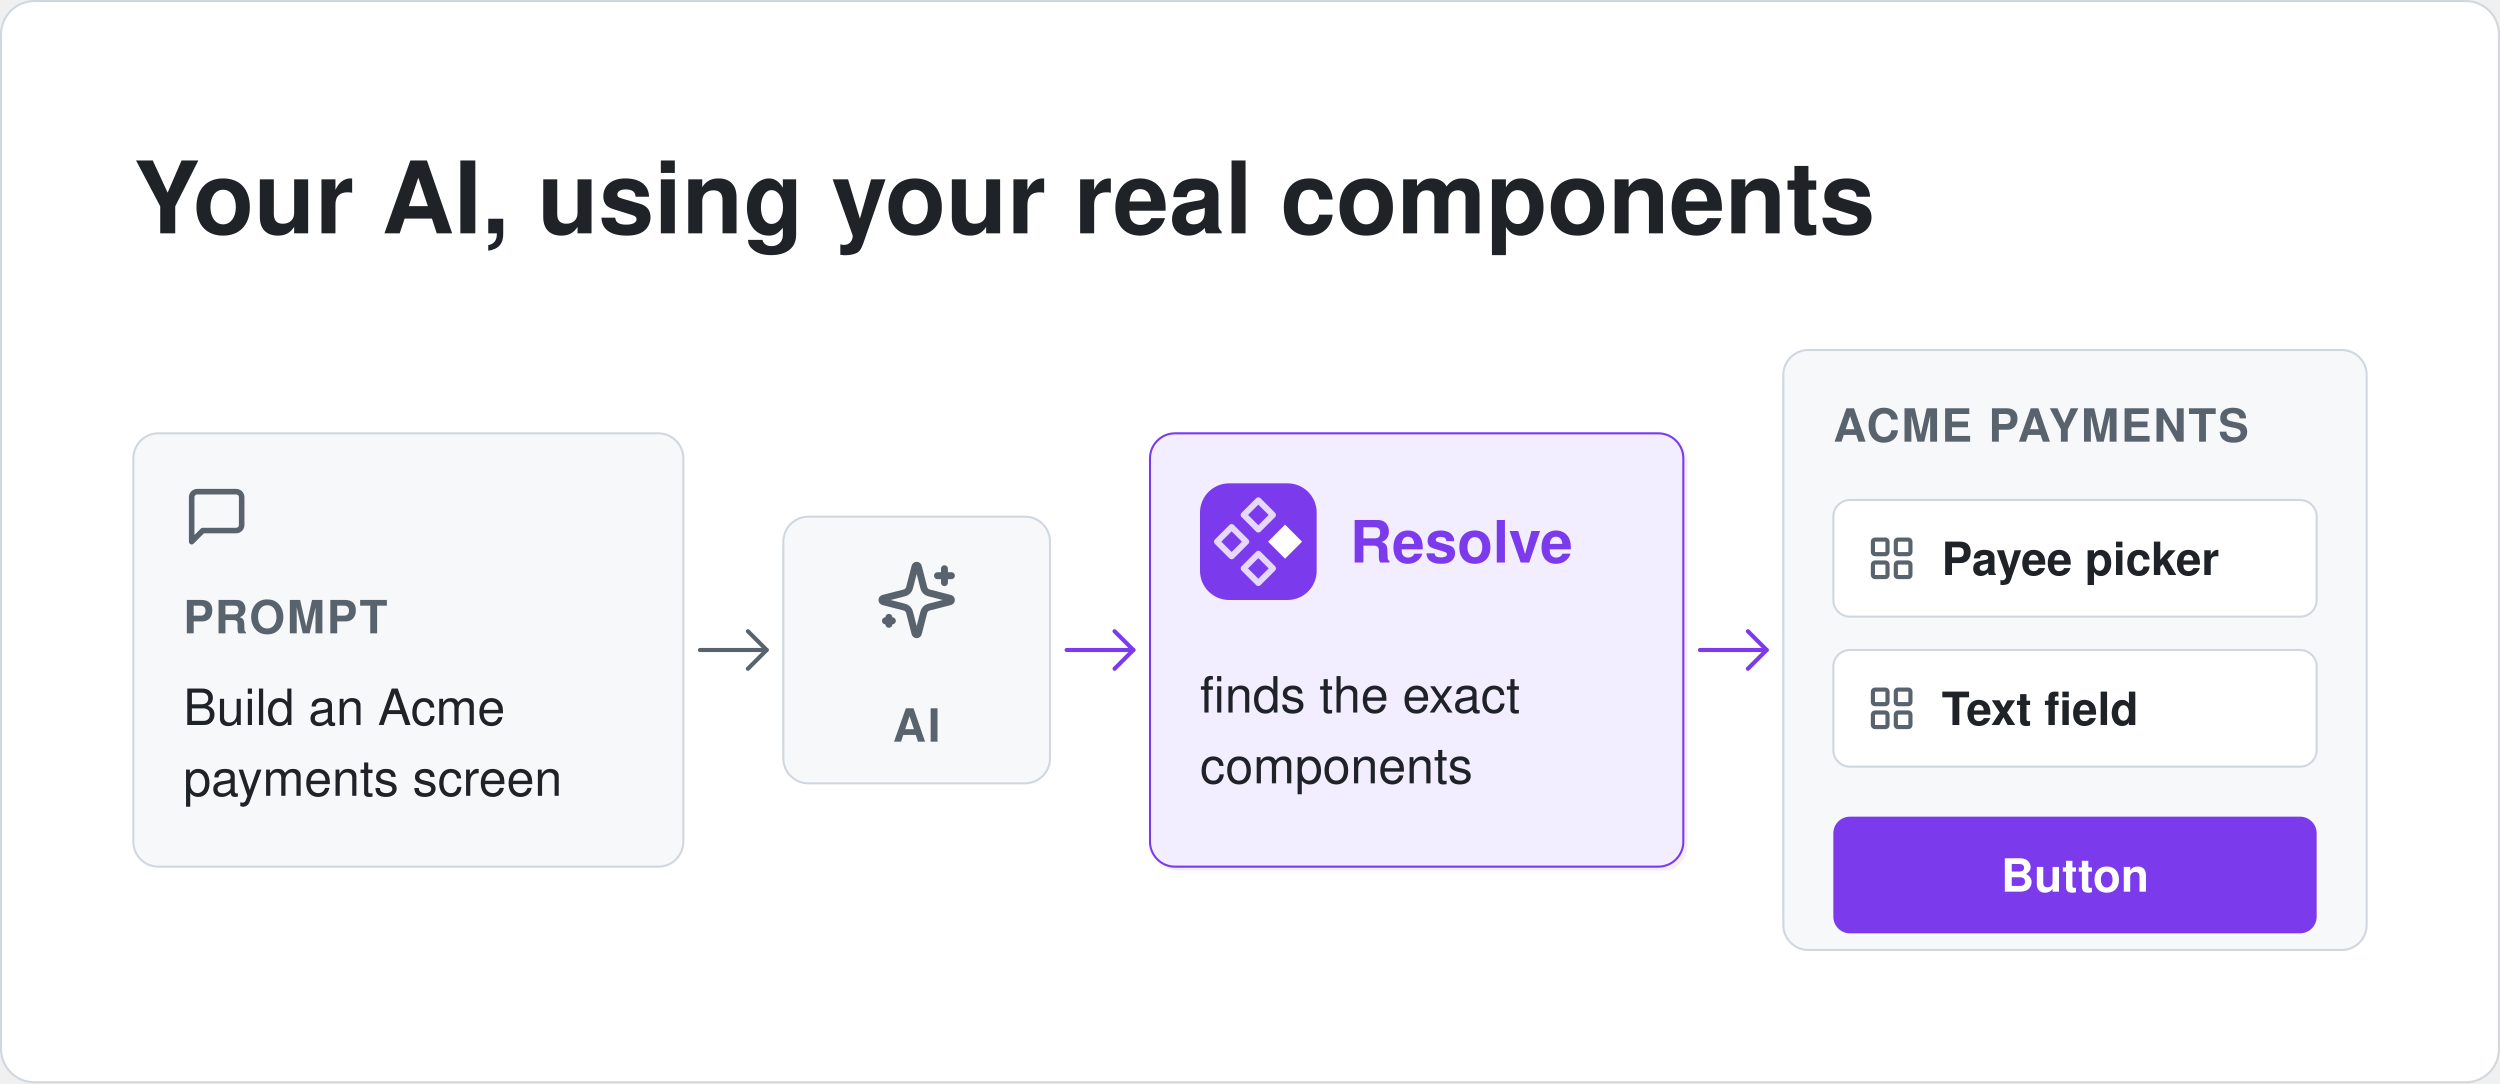
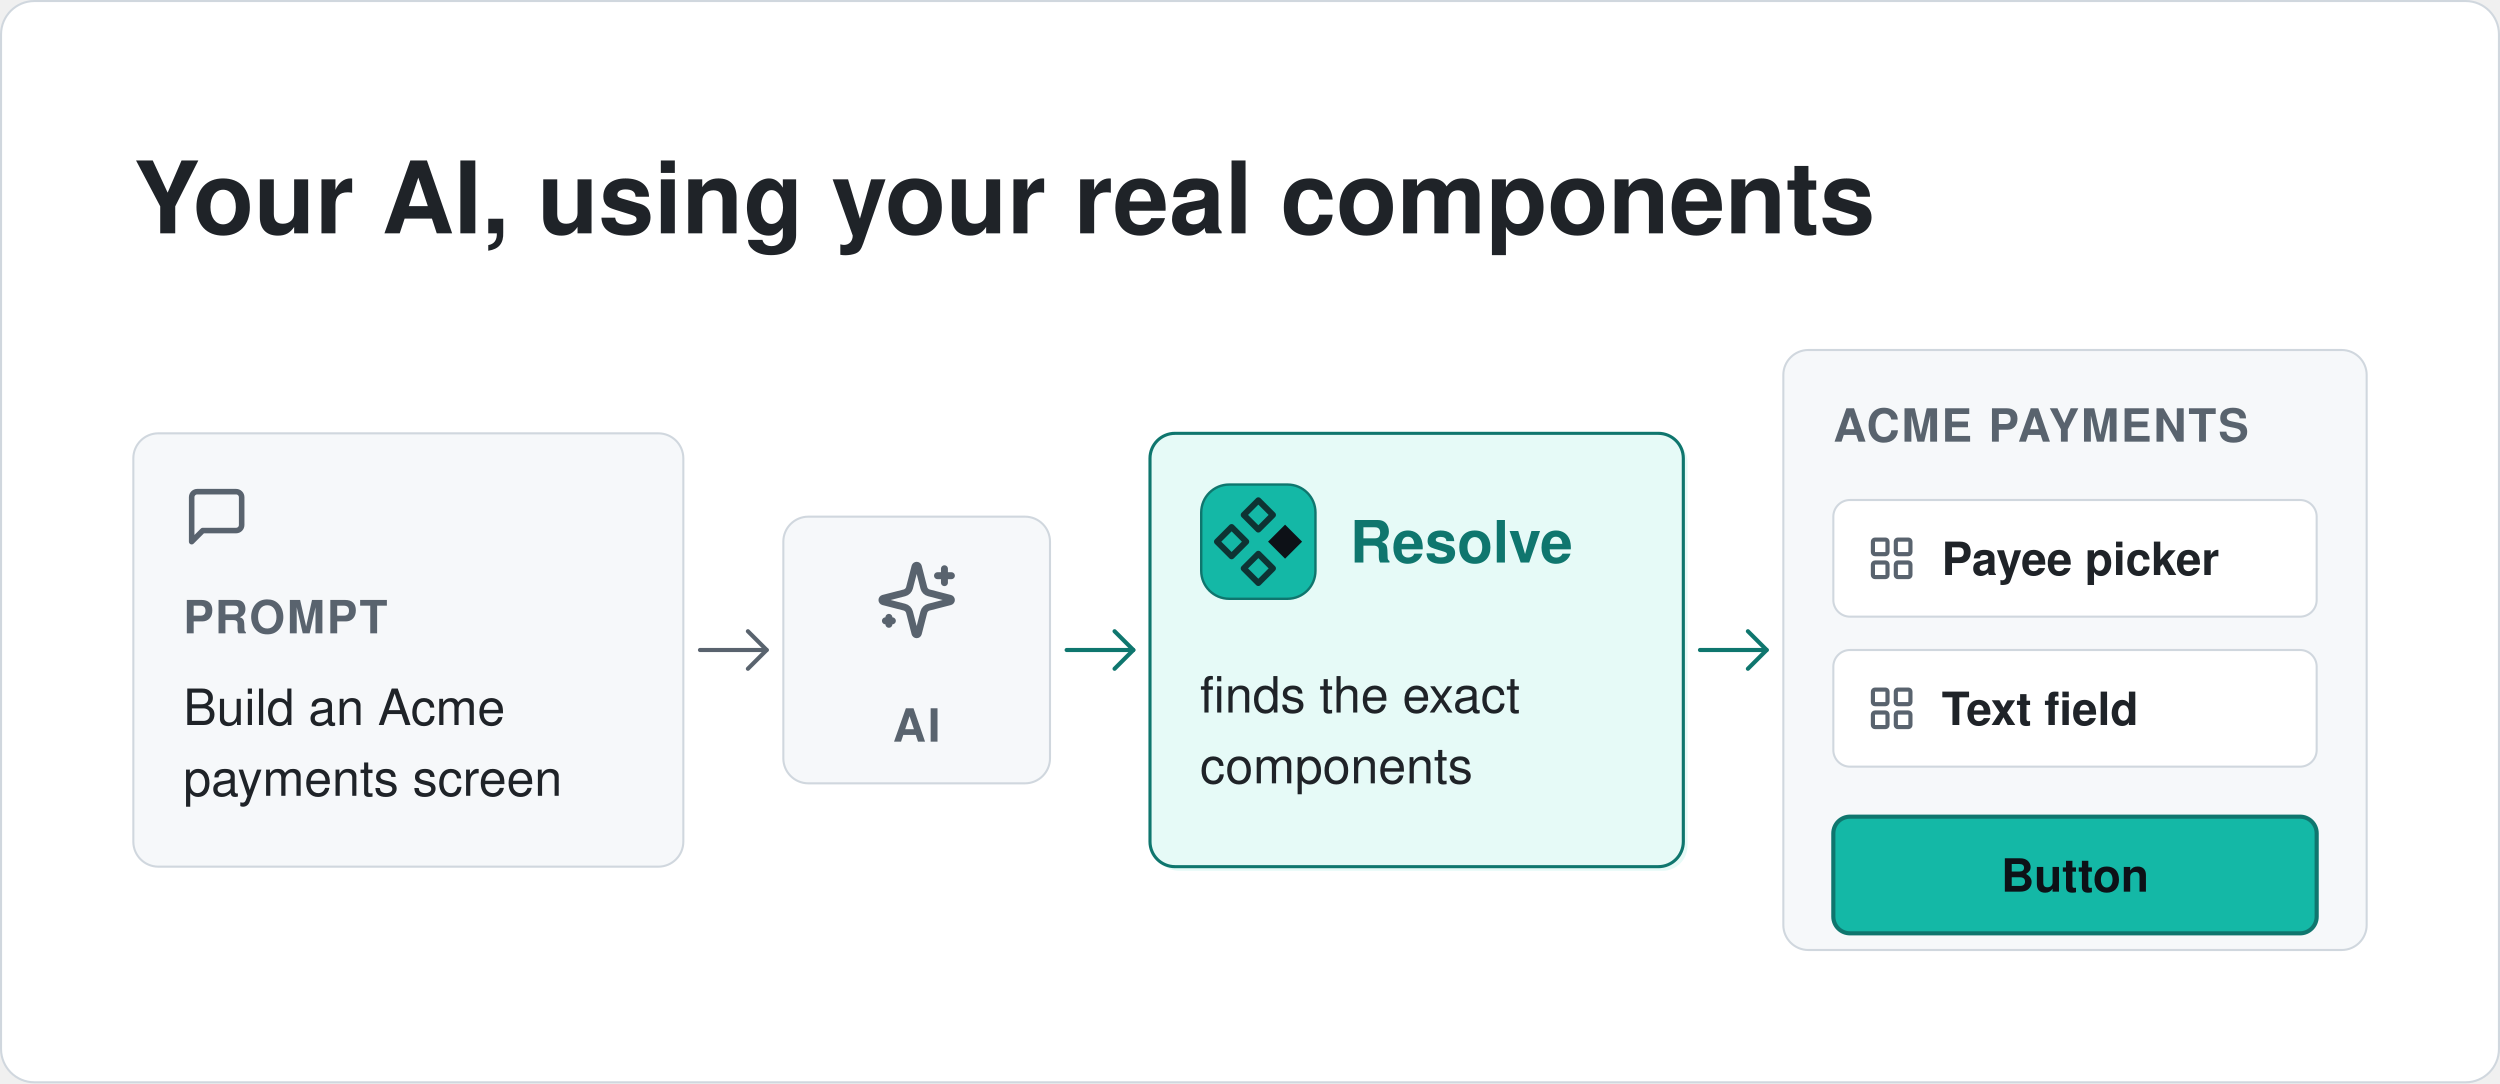
<svg xmlns="http://www.w3.org/2000/svg" width="1200" height="520" viewBox="0 0 1200 520" role="img" aria-labelledby="t d">
  <rect x="0.5" y="0.5" width="1199" height="519" rx="16" fill="#FFFFFF" stroke="#D0D7DE" stroke-width="1" />
  <text x="64" y="112" font-family="-apple-system,'Segoe UI',Helvetica,Arial,sans-serif" font-size="48" font-weight="600" fill="#1F2328" text-anchor="start">Your AI, using your real components</text>
  <rect x="64" y="208" width="264" height="208" rx="12" fill="#F6F8FA" stroke="#D0D7DE" stroke-width="1" />
  <g transform="translate(88 232) scale(1.333333)" fill="none" stroke="#59636E" stroke-width="2" stroke-linecap="round" stroke-linejoin="round">
    <path d="M21 15a2 2 0 0 1-2 2H7l-4 4V5a2 2 0 0 1 2-2h14a2 2 0 0 1 2 2z" />
  </g>
  <text x="88" y="304" font-family="-apple-system,'Segoe UI',Helvetica,Arial,sans-serif" font-size="22" font-weight="600" fill="#59636E" text-anchor="start" letter-spacing="0.04em">PROMPT</text>
  <text x="88" y="348" font-family="-apple-system,'Segoe UI',Helvetica,Arial,sans-serif" font-size="24" font-weight="400" fill="#1F2328" text-anchor="start">Build an Acme</text>
  <text x="88" y="382" font-family="-apple-system,'Segoe UI',Helvetica,Arial,sans-serif" font-size="24" font-weight="400" fill="#1F2328" text-anchor="start">payments screen</text>
  <g fill="none" stroke="#59636E" stroke-width="2" stroke-linecap="round" stroke-linejoin="round">
    <path d="M336 312.0 H368" />
    <path d="M359 303.0 L368 312.0 L359 321.0" />
  </g>
  <rect x="376" y="248.0" width="128" height="128" rx="12" fill="#F6F8FA" stroke="#D0D7DE" stroke-width="1" />
  <g transform="translate(420 268.0) scale(1.666667)" fill="none" stroke="#59636E" stroke-width="2" stroke-linecap="round" stroke-linejoin="round">
    <path d="M9.937 15.5A2 2 0 0 0 8.5 14.063l-6.135-1.582a.5.5 0 0 1 0-.962L8.5 9.936A2 2 0 0 0 9.937 8.5l1.582-6.135a.5.5 0 0 1 .963 0L14.063 8.5A2 2 0 0 0 15.5 9.937l6.135 1.581a.5.5 0 0 1 0 .964L15.5 14.063a2 2 0 0 0-1.437 1.437l-1.582 6.135a.5.5 0 0 1-.963 0z" />
    <path d="M20 3v4" />
    <path d="M22 5h-4" />
    <path d="M4 17v2" />
    <path d="M5 18H3" />
  </g>
  <text x="440.0" y="356.0" font-family="-apple-system,'Segoe UI',Helvetica,Arial,sans-serif" font-size="22" font-weight="600" fill="#59636E" text-anchor="middle" letter-spacing="0.04em">AI</text>
-   <g fill="none" stroke="#7C3AED" stroke-width="2" stroke-linecap="round" stroke-linejoin="round">
+   <g fill="none" stroke="#0F766E" stroke-width="2" stroke-linecap="round" stroke-linejoin="round">
    <path d="M512 312.0 H544" />
    <path d="M535 303.0 L544 312.0 L535 321.0" />
  </g>
-   <rect x="554" y="210" width="256" height="208" rx="12" fill="#F3EEFF" />
-   <rect x="552" y="208" width="256" height="208" rx="12" fill="#F3EEFF" stroke="#7C3AED" stroke-width="1" />
+   <rect x="554" y="210" width="256" height="208" rx="12" fill="#E6FAF7" />
+   <rect x="552" y="208" width="256" height="208" rx="12" fill="#E6FAF7" stroke="#0F766E" stroke-width="1.5" />
  <g transform="translate(576 232) scale(0.5833333)">
-     <rect width="96" height="96" rx="24" fill="#7C3AED" />
-     <g fill="none" stroke="#FFFFFF" stroke-width="5" stroke-linejoin="round" opacity="0.8">
+     <rect x="1" y="1" width="94" height="94" rx="23" fill="#14B8A6" stroke="#0F766E" stroke-width="2" />
+     <g fill="none" stroke="#0D1117" stroke-width="5" stroke-linejoin="round" opacity="0.8">
      <path d="M48 14 L60 26 L48 38 L36 26 Z" />
      <path d="M26 36 L38 48 L26 60 L14 48 Z" />
      <path d="M48 58 L60 70 L48 82 L36 70 Z" />
    </g>
-     <path d="M70 34 L84 48 L70 62 L56 48 Z" fill="#FFFFFF" />
+     <path d="M70 34 L84 48 L70 62 L56 48 Z" fill="#0D1117" />
  </g>
-   <text x="648" y="270" font-family="-apple-system,'Segoe UI',Helvetica,Arial,sans-serif" font-size="28" font-weight="600" fill="#7C3AED" text-anchor="start">Resolve</text>
+   <text x="648" y="270" font-family="-apple-system,'Segoe UI',Helvetica,Arial,sans-serif" font-size="28" font-weight="600" fill="#0F766E" text-anchor="start">Resolve</text>
  <text x="576" y="342" font-family="-apple-system,'Segoe UI',Helvetica,Arial,sans-serif" font-size="24" font-weight="400" fill="#1F2328" text-anchor="start">finds the exact</text>
  <text x="576" y="376" font-family="-apple-system,'Segoe UI',Helvetica,Arial,sans-serif" font-size="24" font-weight="400" fill="#1F2328" text-anchor="start">components</text>
-   <g fill="none" stroke="#7C3AED" stroke-width="2" stroke-linecap="round" stroke-linejoin="round">
+   <g fill="none" stroke="#0F766E" stroke-width="2" stroke-linecap="round" stroke-linejoin="round">
    <path d="M816 312.0 H848" />
    <path d="M839 303.0 L848 312.0 L839 321.0" />
  </g>
  <rect x="856" y="168" width="280" height="288" rx="12" fill="#F6F8FA" stroke="#D0D7DE" stroke-width="1" />
  <text x="880" y="212" font-family="-apple-system,'Segoe UI',Helvetica,Arial,sans-serif" font-size="22" font-weight="600" fill="#59636E" text-anchor="start" letter-spacing="0.04em">ACME PAYMENTS</text>
  <rect x="880" y="240" width="232" height="56" rx="8" fill="#FFFFFF" stroke="#D0D7DE" stroke-width="1" />
  <g transform="translate(896 256) scale(1.0)" fill="none" stroke="#59636E" stroke-width="2" stroke-linecap="round" stroke-linejoin="round">
    <rect width="7" height="7" x="3" y="3" rx="1" />
    <rect width="7" height="7" x="14" y="3" rx="1" />
    <rect width="7" height="7" x="14" y="14" rx="1" />
    <rect width="7" height="7" x="3" y="14" rx="1" />
  </g>
  <text x="932" y="276" font-family="-apple-system,'Segoe UI',Helvetica,Arial,sans-serif" font-size="22" font-weight="600" fill="#1F2328" text-anchor="start">Payee picker</text>
  <rect x="880" y="312" width="232" height="56" rx="8" fill="#FFFFFF" stroke="#D0D7DE" stroke-width="1" />
  <g transform="translate(896 328) scale(1.0)" fill="none" stroke="#59636E" stroke-width="2" stroke-linecap="round" stroke-linejoin="round">
    <rect width="7" height="7" x="3" y="3" rx="1" />
    <rect width="7" height="7" x="14" y="3" rx="1" />
    <rect width="7" height="7" x="14" y="14" rx="1" />
    <rect width="7" height="7" x="3" y="14" rx="1" />
  </g>
  <text x="932" y="348" font-family="-apple-system,'Segoe UI',Helvetica,Arial,sans-serif" font-size="22" font-weight="600" fill="#1F2328" text-anchor="start">Text field</text>
-   <rect x="880" y="392" width="232" height="56" rx="8" fill="#7C3AED" />
-   <text x="996" y="428" font-family="-apple-system,'Segoe UI',Helvetica,Arial,sans-serif" font-size="22" font-weight="600" fill="#FFFFFF" text-anchor="middle">Button</text>
-   <circle r="5" fill="#7C3AED" opacity="0">
+   <rect x="880" y="392" width="232" height="56" rx="8" fill="#14B8A6" stroke="#0F766E" stroke-width="2" />
+   <text x="996" y="428" font-family="-apple-system,'Segoe UI',Helvetica,Arial,sans-serif" font-size="22" font-weight="600" fill="#0D1117" text-anchor="middle">Button</text>
+   <circle r="5" fill="#0F766E" opacity="0">
    <animateMotion dur="2.4s" repeatCount="indefinite" path="M816 312.0 H844" />
    <animate attributeName="opacity" dur="2.4s" repeatCount="indefinite" values="0;1;1;0" keyTimes="0;0.1;0.85;1" />
  </circle>
</svg>
